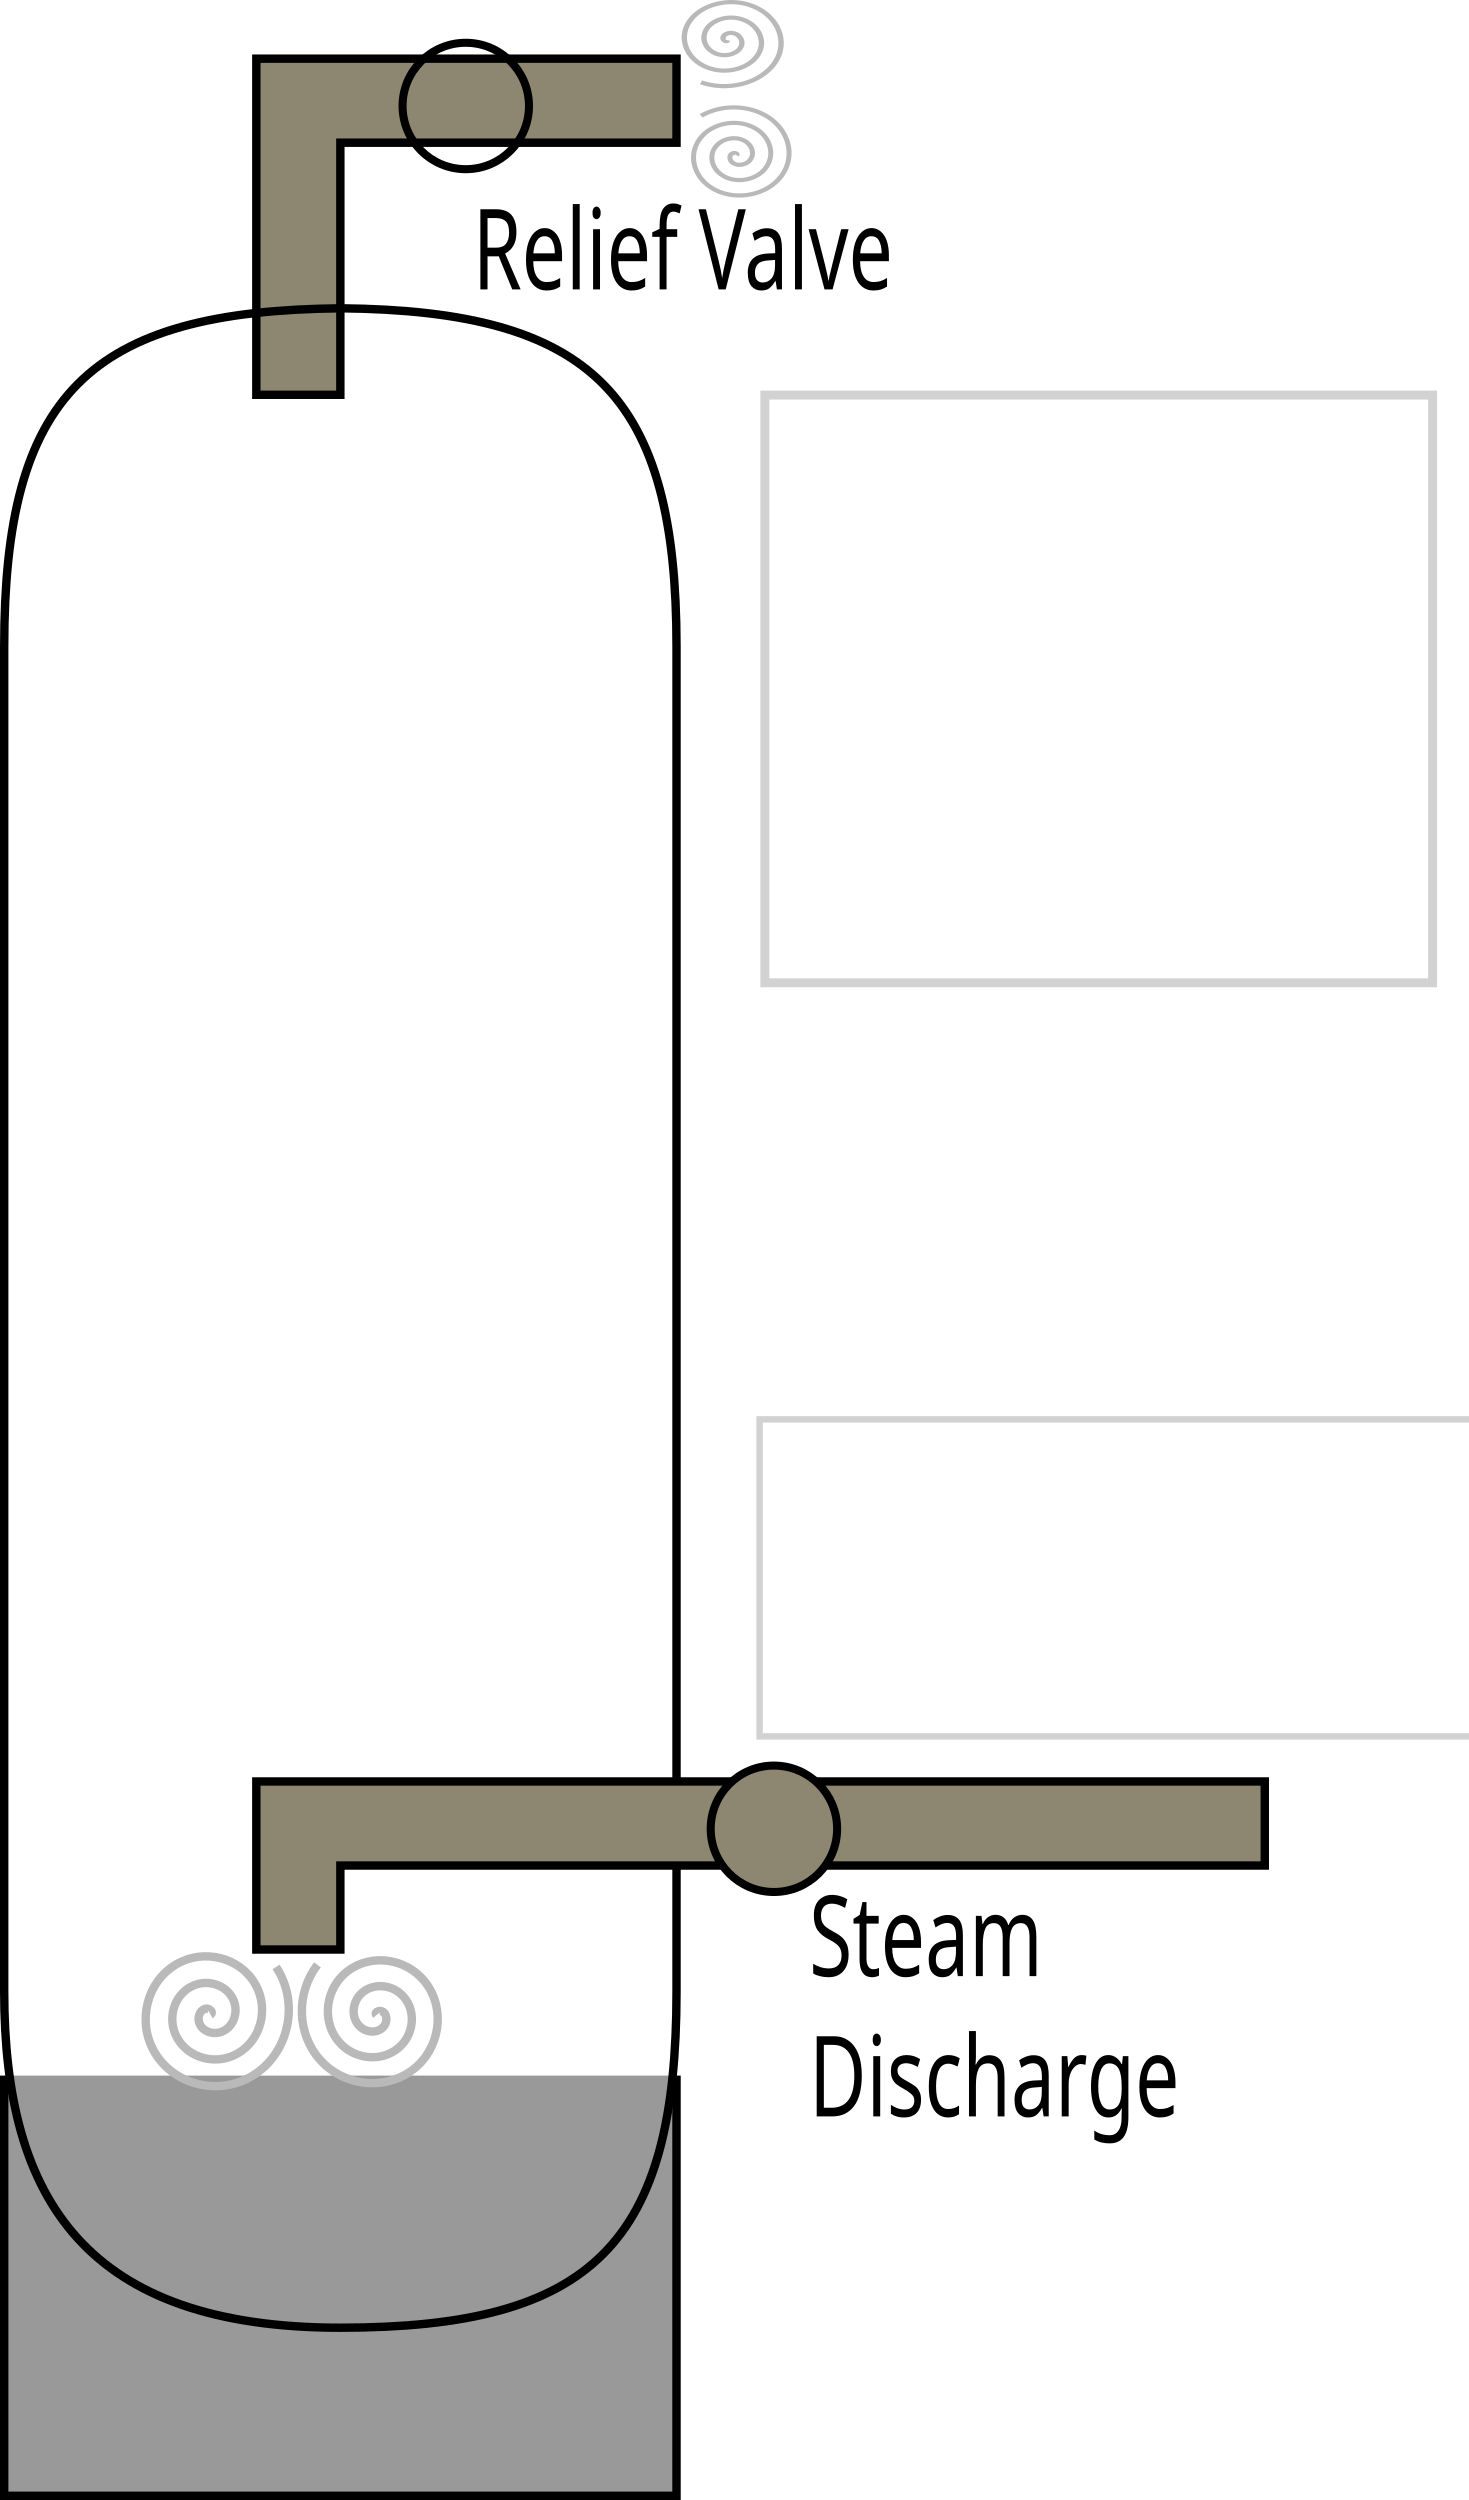
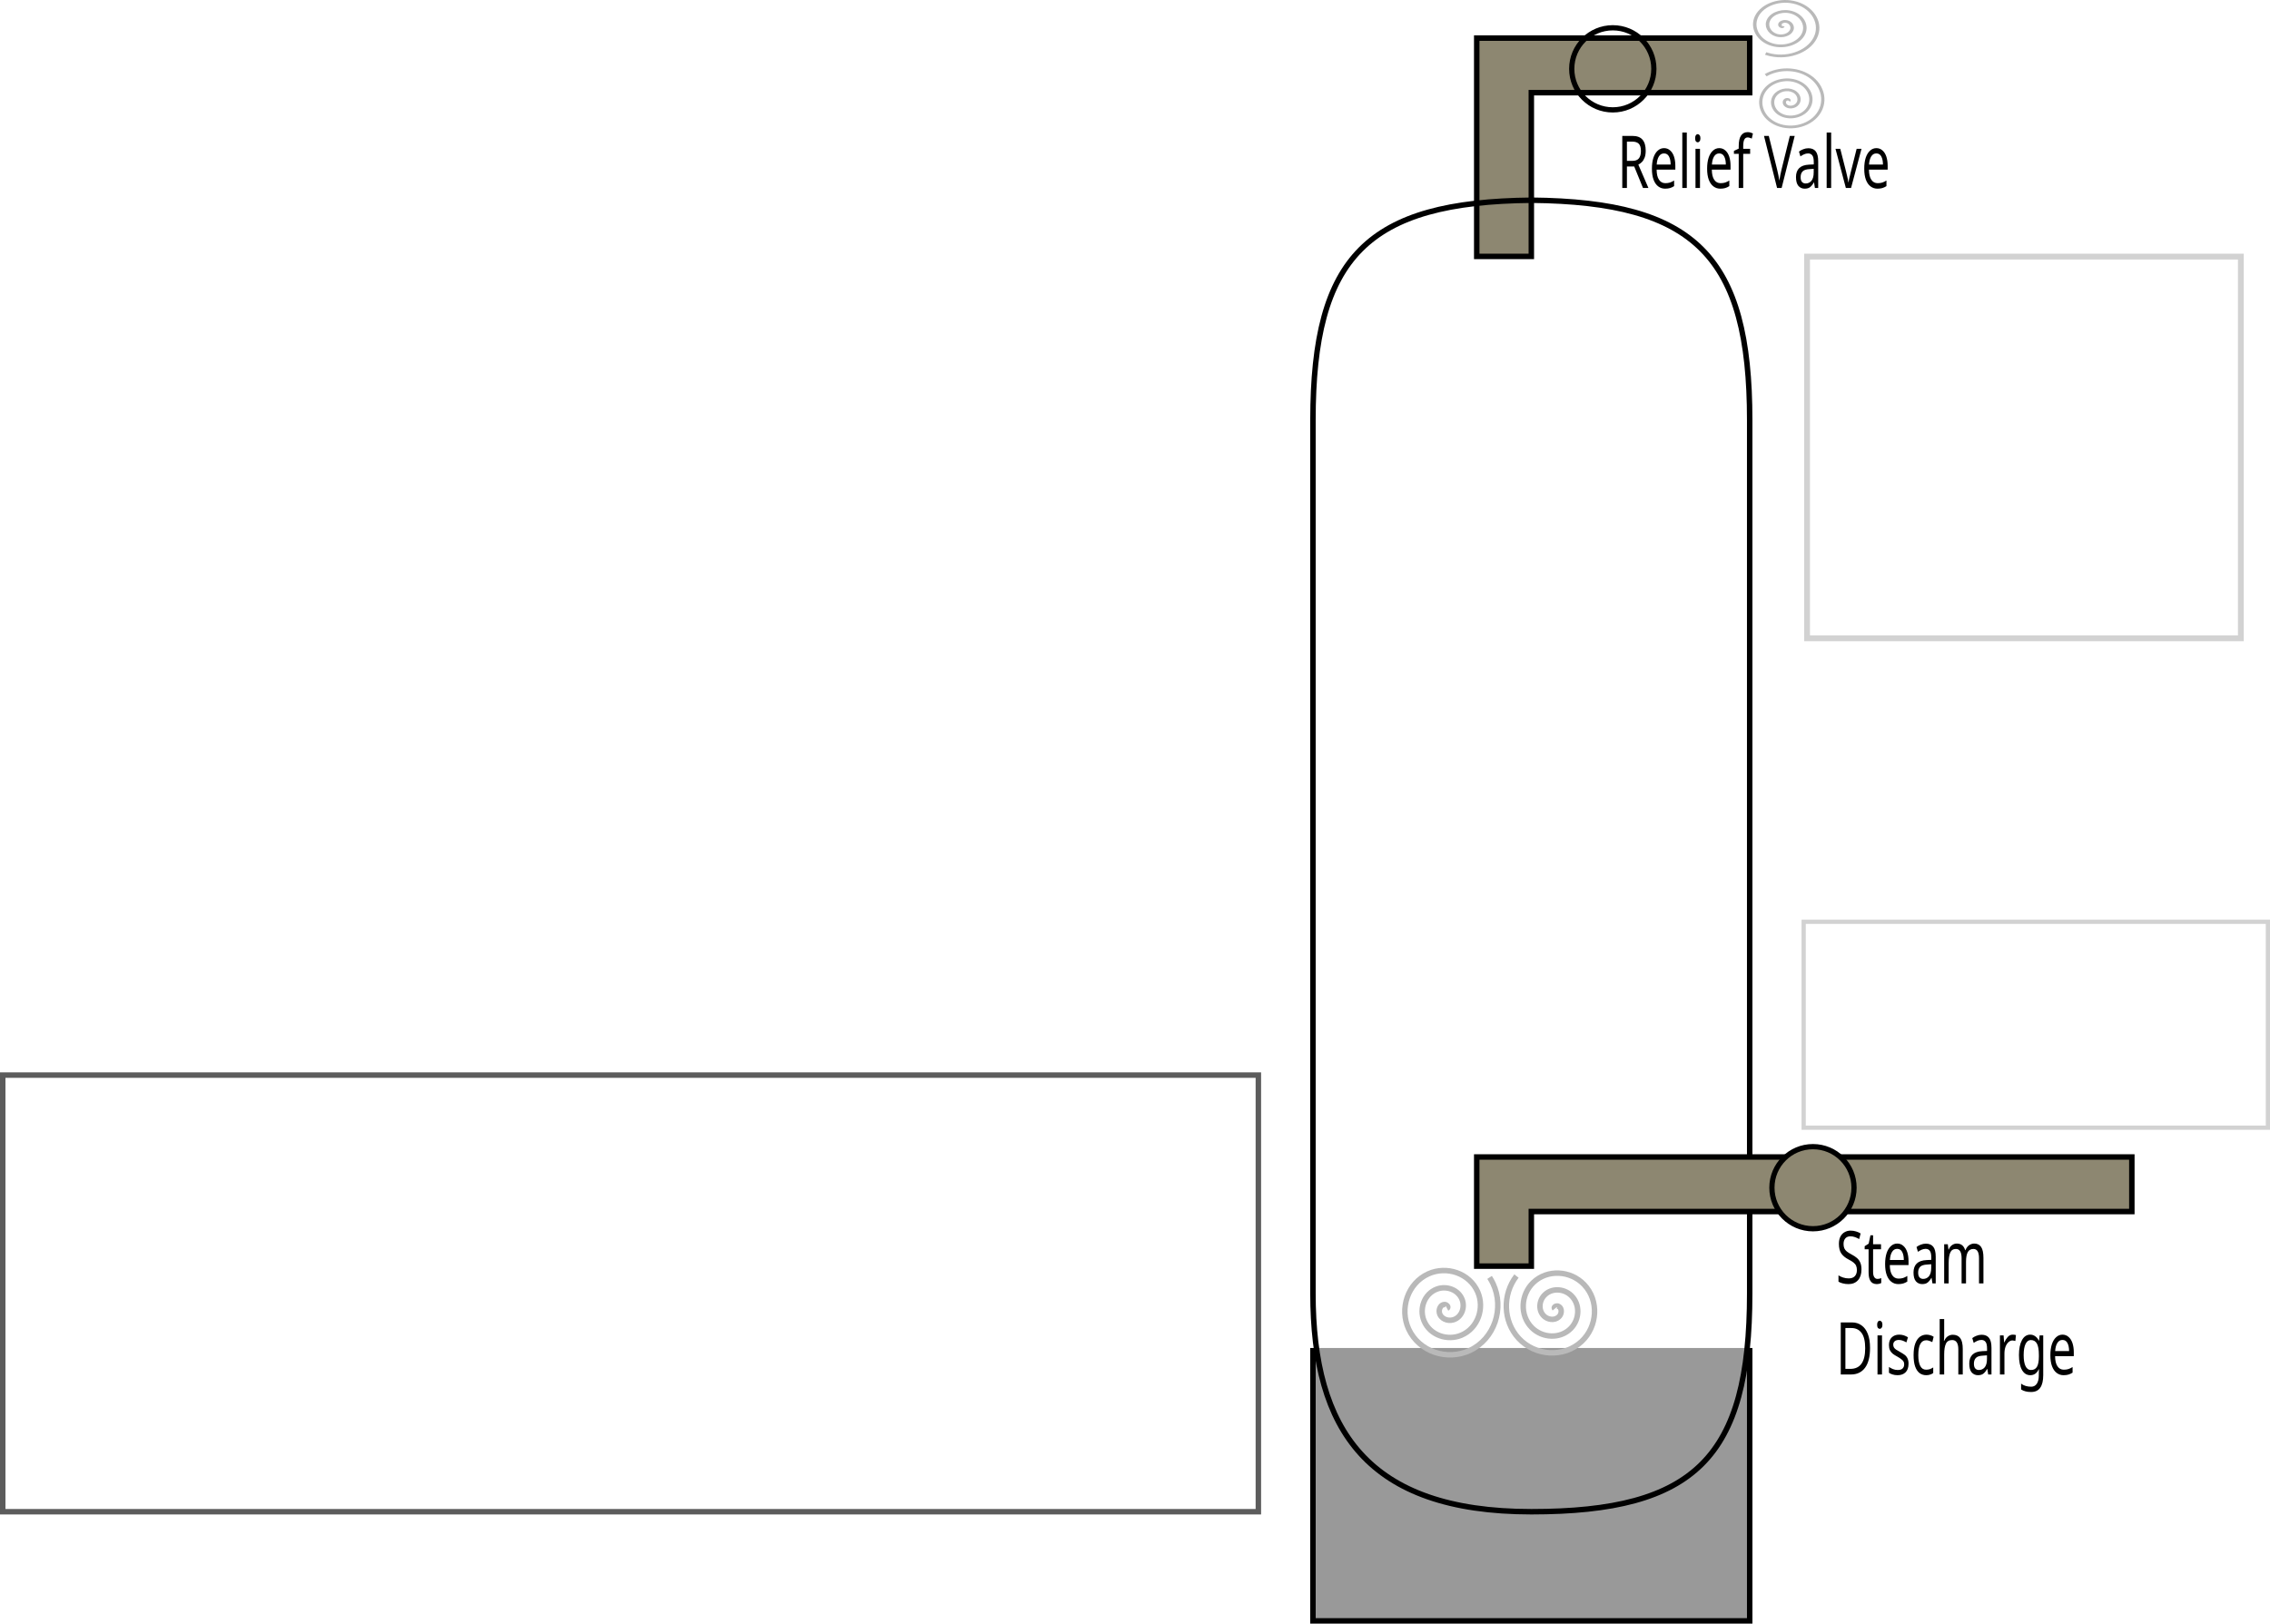
- <svg xmlns="http://www.w3.org/2000/svg" viewBox="0 0 174.745 297.48" id="svg2" version="1.1" width="174.745" height="297.48">
+ <svg xmlns="http://www.w3.org/2000/svg" viewBox="0 0 415.807 297.48" id="svg2" version="1.1" width="415.806" height="297.48">
  <defs id="defs4" />
-   <g id="layer1" style="display:inline" transform="translate(-119.5,-655.3819)">
+   <g id="layer1" style="display:inline" transform="translate(120.5,-655.3819)">
    <path style="fill:#8d8771;fill-opacity:1;fill-rule:evenodd;stroke:#000000;stroke-width:1px;stroke-linecap:butt;stroke-linejoin:miter;stroke-opacity:1" d="m 150,702.362 c 0,-40 0,-40 0,-40 l 50,0 0,10 -40,0 0,30 z" id="x" />
    <path style="fill:#999999;fill-rule:evenodd;stroke:#000000;stroke-width:1px;stroke-linecap:butt;stroke-linejoin:miter;stroke-opacity:1" d="m 120,902.362 0,50 80,0 0,-50 0,0" id="path4160" />
    <path style="fill:none;fill-rule:evenodd;stroke:#000000;stroke-width:1px;stroke-linecap:butt;stroke-linejoin:miter;stroke-opacity:1" d="m 120,892.362 0,-160 c 0,-30 10,-40 40.061,-40.296 C 190,692.362 200,702.362 200,732.362 l 0,160 c 0,30 -10,40 -40,40 -30,0 -40,-15 -40,-40 z" id="tank-1">
      </path>
    <path style="fill:#8d8771;fill-opacity:1;fill-rule:evenodd;stroke:#000000;stroke-width:1px;stroke-linecap:butt;stroke-linejoin:miter;stroke-opacity:1" d="m 150,887.362 c 0,-20 0,-20 0,-20 l 120,0 0,10 -110,0 0,10 z" id="y" />
    <text xml:space="preserve" style="font-style:normal;font-weight:normal;font-size:46.037px;line-height:125%;font-family:sans-serif;letter-spacing:0px;word-spacing:0px;fill:#000000;fill-opacity:1;stroke:none;stroke-width:1px;stroke-linecap:butt;stroke-linejoin:miter;stroke-opacity:1" x="257.751" y="745.513" id="text3342" transform="scale(0.8371643,1.194509)">
      <tspan x="257.751" y="745.513" id="tspan3346" style="font-size:11.181px">Steam</tspan>
      <tspan x="257.751" y="759.489" id="tspan3350" style="font-size:11.181px">Discharge</tspan>
    </text>
    <text xml:space="preserve" style="font-style:normal;font-weight:normal;font-size:46.037px;line-height:125%;font-family:sans-serif;letter-spacing:0px;word-spacing:0px;display:inline;fill:#000000;fill-opacity:1;stroke:none;stroke-width:1px;stroke-linecap:butt;stroke-linejoin:miter;stroke-opacity:1" x="209.945" y="577.493" id="text3342-1" transform="scale(0.8371643,1.194509)">
      <tspan x="209.945" y="577.493" id="tspan3350-2" style="font-size:11.181px">Relief Valve</tspan>
    </text>
    <ellipse style="fill:#000000;fill-opacity:0;stroke:#000000;stroke-width:0.958;stroke-opacity:1" id="relief-valve" cx="174.924" cy="667.993" rx="7.521" ry="7.521" />
    <ellipse style="display:inline;fill:#8d8771;fill-opacity:1;stroke:#000000;stroke-width:0.958;stroke-opacity:1" id="steam-discharge" cx="211.59" cy="872.993" rx="7.521" ry="7.521" />
-     <g id="steam-toggle" style="stroke:#b9b9b9;stroke-opacity:1;stroke-width:1;stroke-miterlimit:4;stroke-dasharray:none">
-       <path d="m 164.279,895.179 c -0.297,-0.36 0.339,-0.578 0.598,-0.493 0.703,0.229 0.73,1.16 0.388,1.69 -0.612,0.948 -1.962,0.935 -2.781,0.283 -1.203,-0.957 -1.148,-2.775 -0.178,-3.873 1.293,-1.464 3.592,-1.364 4.964,-0.073 1.727,1.625 1.581,4.411 -0.032,6.056 -1.954,1.993 -5.231,1.8 -7.148,-0.137 -2.259,-2.283 -2.019,-6.052 0.242,-8.239 2.611,-2.526 6.873,-2.238 9.331,0.347 2.793,2.938 2.458,7.694 -0.452,10.422 -3.265,3.06 -8.516,2.678 -11.514,-0.557 -2.913,-3.144 -3.006,-8.058 -0.419,-11.426" id="path4217" style="fill:none;fill-rule:evenodd;stroke:#b9b9b9;stroke-width:1;stroke-linecap:butt;stroke-linejoin:miter;stroke-opacity:1;stroke-miterlimit:4;stroke-dasharray:none" />
-       <path transform="scale(-1,1)" d="m -144.553,895.097 c -0.423,-0.228 0.099,-0.682 0.379,-0.702 0.759,-0.055 1.146,0.822 1.026,1.46 -0.215,1.14 -1.506,1.653 -2.541,1.35 -1.518,-0.445 -2.171,-2.198 -1.673,-3.622 0.664,-1.897 2.893,-2.694 4.702,-1.997 2.277,0.877 3.219,3.589 2.321,5.783 -1.089,2.658 -4.286,3.746 -6.864,2.644 -3.039,-1.298 -4.273,-4.983 -2.968,-7.945 1.507,-3.42 5.68,-4.801 9.026,-3.292 3.802,1.715 5.33,6.378 3.615,10.107 -1.923,4.184 -7.076,5.858 -11.188,3.939 -4.566,-2.131 -6.387,-7.773 -4.263,-12.269 0.183,-0.388 0.393,-0.764 0.627,-1.124" id="path4219" style="fill:none;fill-rule:evenodd;stroke:#b9b9b9;stroke-width:1;stroke-linecap:butt;stroke-linejoin:miter;stroke-opacity:1;stroke-miterlimit:4;stroke-dasharray:none" />
+     <g id="steam-toggle" style="stroke:#b9b9b9;stroke-width:1;stroke-miterlimit:4;stroke-dasharray:none;stroke-opacity:1">
+       <path d="m 164.279,895.179 c -0.297,-0.36 0.339,-0.578 0.598,-0.493 0.703,0.229 0.73,1.16 0.388,1.69 -0.612,0.948 -1.962,0.935 -2.781,0.283 -1.203,-0.957 -1.148,-2.775 -0.178,-3.873 1.293,-1.464 3.592,-1.364 4.964,-0.073 1.727,1.625 1.581,4.411 -0.032,6.056 -1.954,1.993 -5.231,1.8 -7.148,-0.137 -2.259,-2.283 -2.019,-6.052 0.242,-8.239 2.611,-2.526 6.873,-2.238 9.331,0.347 2.793,2.938 2.458,7.694 -0.452,10.422 -3.265,3.06 -8.516,2.678 -11.514,-0.557 -2.913,-3.144 -3.006,-8.058 -0.419,-11.426" id="path4217" style="fill:none;fill-rule:evenodd;stroke:#b9b9b9;stroke-width:1;stroke-linecap:butt;stroke-linejoin:miter;stroke-miterlimit:4;stroke-dasharray:none;stroke-opacity:1" />
+       <path transform="scale(-1,1)" d="m -144.553,895.097 c -0.423,-0.228 0.099,-0.682 0.379,-0.702 0.759,-0.055 1.146,0.822 1.026,1.46 -0.215,1.14 -1.506,1.653 -2.541,1.35 -1.518,-0.445 -2.171,-2.198 -1.673,-3.622 0.664,-1.897 2.893,-2.694 4.702,-1.997 2.277,0.877 3.219,3.589 2.321,5.783 -1.089,2.658 -4.286,3.746 -6.864,2.644 -3.039,-1.298 -4.273,-4.983 -2.968,-7.945 1.507,-3.42 5.68,-4.801 9.026,-3.292 3.802,1.715 5.33,6.378 3.615,10.107 -1.923,4.184 -7.076,5.858 -11.188,3.939 -4.566,-2.131 -6.387,-7.773 -4.263,-12.269 0.183,-0.388 0.393,-0.764 0.627,-1.124" id="path4219" style="fill:none;fill-rule:evenodd;stroke:#b9b9b9;stroke-width:1;stroke-linecap:butt;stroke-linejoin:miter;stroke-miterlimit:4;stroke-dasharray:none;stroke-opacity:1" />
    </g>
    <g id="relief-toggle" style="stroke:#b9b9b9;stroke-opacity:1">
      <path transform="matrix(0.6357595,0,0,0.500832,73.62997,331.1466)" d="m 208.366,656.957 c -0.18,0.527 -0.799,0.017 -0.875,-0.3 -0.207,-0.858 0.722,-1.467 1.474,-1.451 1.345,0.029 2.177,1.409 2.027,2.649 -0.221,1.821 -2.102,2.902 -3.824,2.602 -2.296,-0.399 -3.632,-2.797 -3.178,-4.999 0.571,-2.771 3.493,-4.365 6.174,-3.754 3.247,0.74 5.099,4.19 4.33,7.349 -0.907,3.722 -4.887,5.835 -8.523,4.905 -4.199,-1.074 -6.572,-5.584 -5.481,-9.698 1.239,-4.675 6.282,-7.309 10.873,-6.057 5.151,1.404 8.046,6.979 6.632,12.048 -1.569,5.627 -7.677,8.783 -13.223,7.208 -0.479,-0.136 -0.949,-0.304 -1.405,-0.503" id="path4247" style="fill:none;fill-rule:evenodd;stroke:#b9b9b9;stroke-width:1px;stroke-linecap:butt;stroke-linejoin:miter;stroke-opacity:1" />
      <path transform="matrix(0.5930266,0,0,-0.4984179,73.73466,342.798)" d="m 225,-664.236 c 0.313,0.46 -0.466,0.649 -0.765,0.52 -0.81,-0.349 -0.74,-1.458 -0.276,-2.05 0.83,-1.059 2.433,-0.897 3.335,-0.032 1.324,1.269 1.06,3.422 -0.213,4.621 -1.696,1.597 -4.417,1.227 -5.906,-0.457 -1.874,-2.119 -1.396,-5.413 0.701,-7.191 2.54,-2.153 6.412,-1.566 8.477,0.946 2.434,2.959 1.736,7.411 -1.19,9.762 -3.378,2.715 -8.41,1.907 -11.047,-1.434 -2.996,-3.796 -2.078,-9.41 1.679,-12.333 4.214,-3.278 10.411,-2.249 13.618,1.923 3.56,4.632 2.421,11.411 -2.167,14.903 -3.89,2.961 -9.376,2.995 -13.392,0.257" id="path4249" style="fill:none;fill-rule:evenodd;stroke:#b9b9b9;stroke-width:1px;stroke-linecap:butt;stroke-linejoin:miter;stroke-opacity:1" />
    </g>
    <rect style="opacity:0.64;fill:#800000;fill-opacity:0;stroke:#b9b9b9;stroke-width:0.771;stroke-miterlimit:4;stroke-dasharray:none;stroke-opacity:1" id="disch-report" width="85.036" height="37.724" x="209.885" y="824.274" ry="0" />
    <rect style="opacity:0.64;fill:#800000;fill-opacity:0;stroke:#b9b9b9;stroke-width:1.065;stroke-miterlimit:4;stroke-dasharray:none;stroke-opacity:1" id="tank-1-report" width="79.457" height="69.935" x="210.511" y="702.395" />
+     <rect style="opacity:0.64;fill:none;fill-opacity:1;stroke:#000000;stroke-width:1;stroke-miterlimit:4;stroke-dasharray:none;stroke-dashoffset:0;stroke-opacity:1" id="color-scale" width="230" height="80" x="-120" y="852.362" />
  </g>
</svg>
